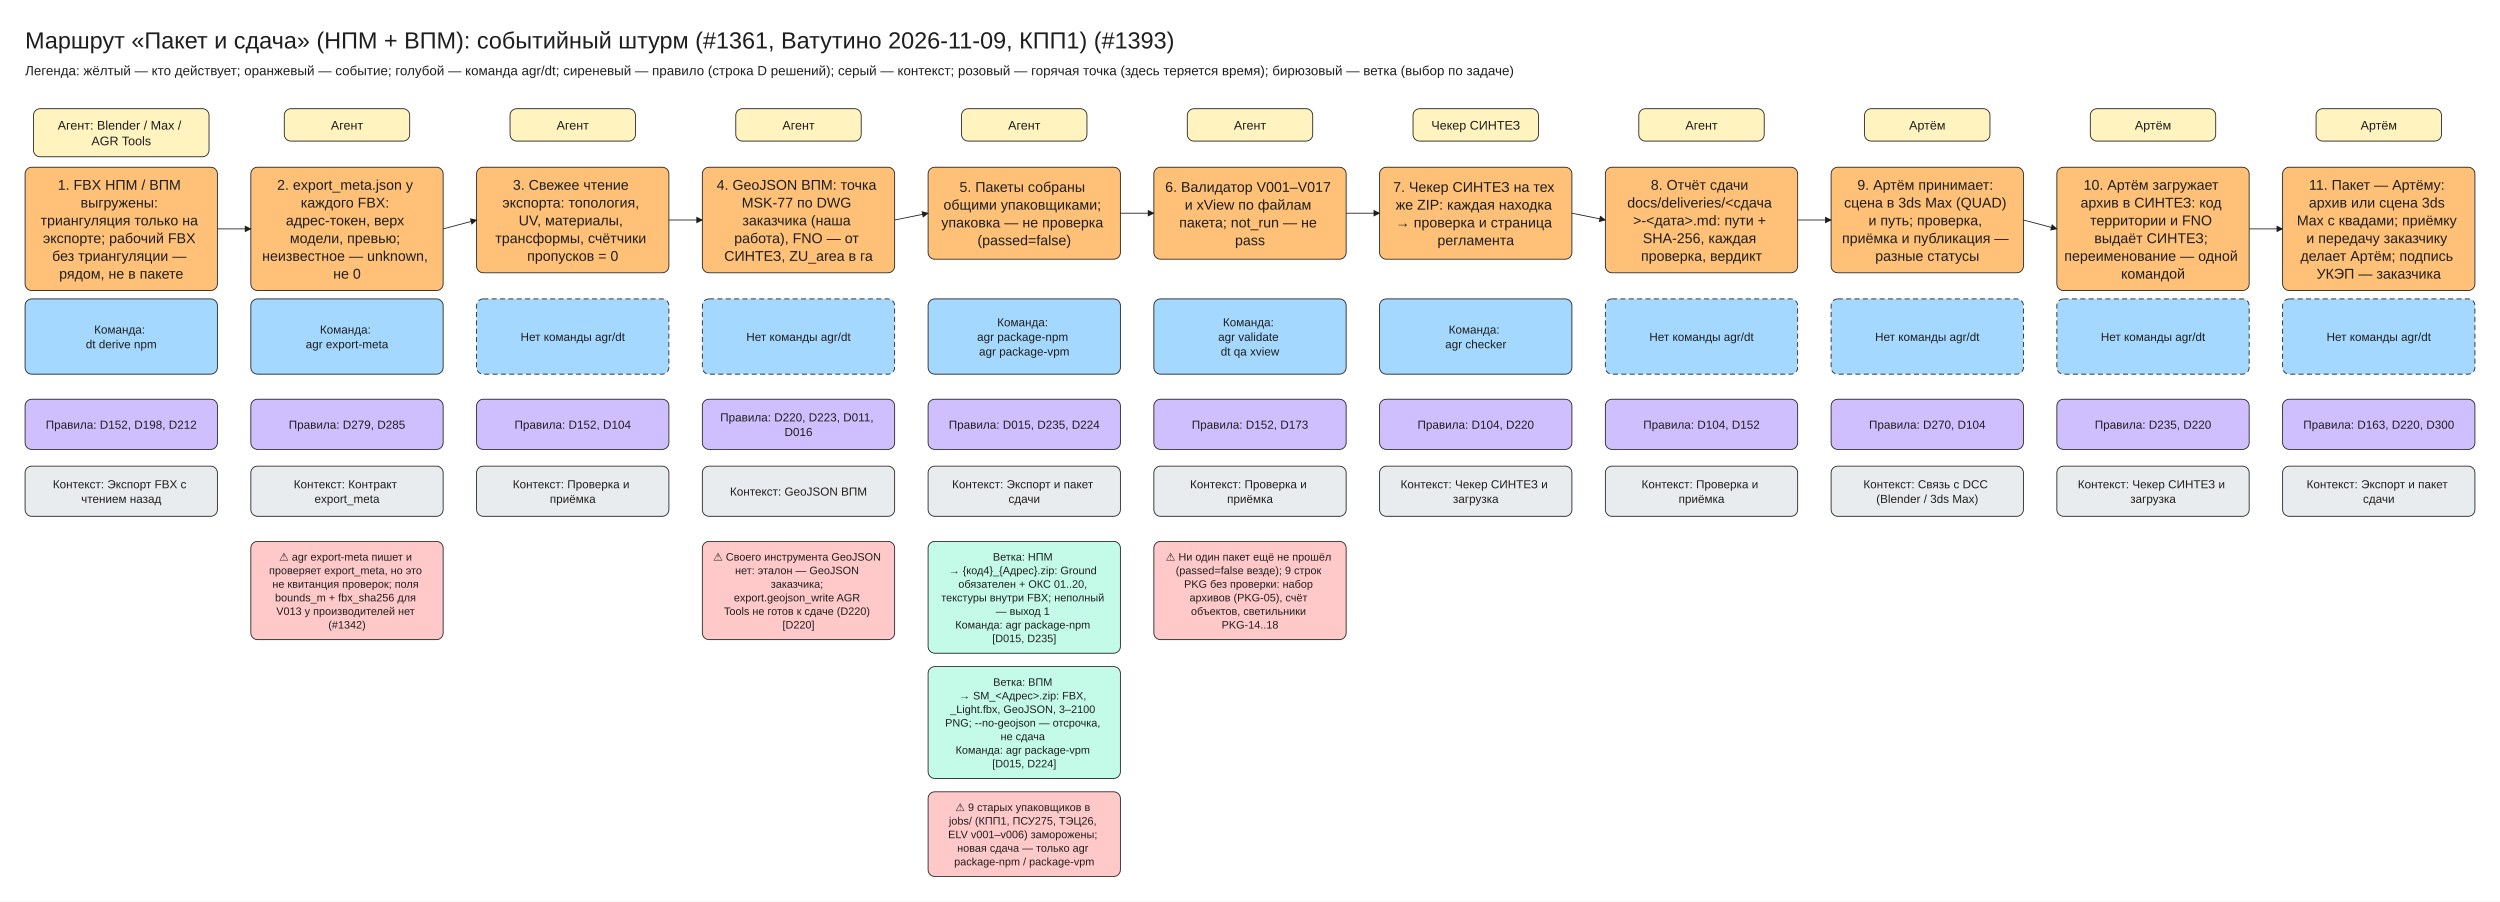
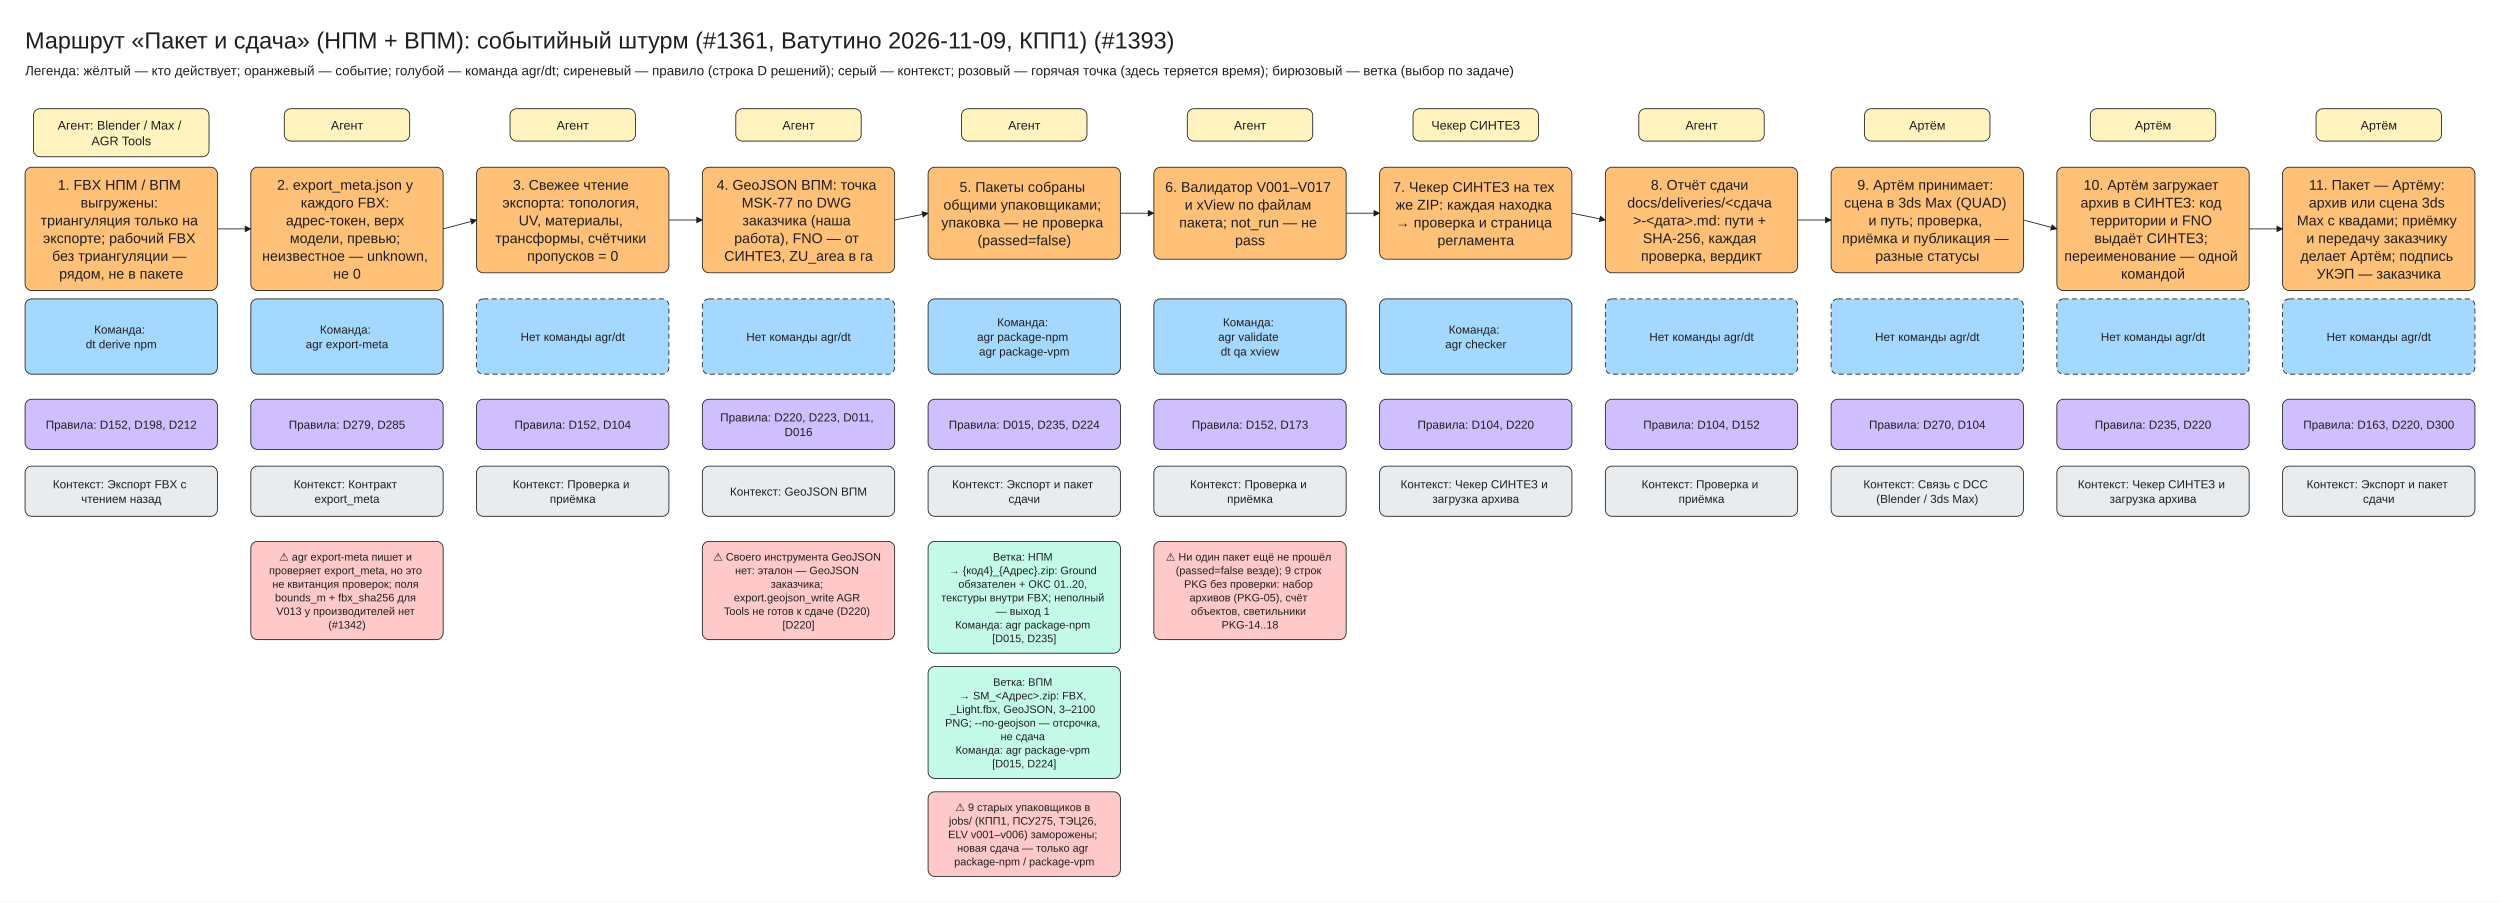
<svg xmlns="http://www.w3.org/2000/svg" viewBox="10 -30 2990 1078" width="2990" height="1078" font-family="Segoe UI, Arial, sans-serif">
  <defs>
    <marker id="arrow" viewBox="0 0 10 10" refX="9" refY="5" markerWidth="8" markerHeight="8" orient="auto-start-reverse">
      <path d="M0,0 L10,5 L0,10 z" fill="#1e1e1e" />
    </marker>
  </defs>
  <rect x="10" y="-30" width="2990" height="1078" fill="#ffffff" />
  <rect x="50" y="100" width="210" height="57.5" rx="8" fill="#fff3bf" stroke="#1e1e1e" />
  <rect x="40" y="170" width="230" height="147.5" rx="8" fill="#ffc078" stroke="#1e1e1e" />
  <rect x="40" y="327.5" width="230" height="90" rx="8" fill="#a5d8ff" stroke="#1e1e1e" />
  <rect x="40" y="447.5" width="230" height="60" rx="8" fill="#d0bfff" stroke="#1e1e1e" />
  <rect x="40" y="527.5" width="230" height="60" rx="8" fill="#e9ecef" stroke="#1e1e1e" />
  <rect x="350" y="100" width="150" height="38.75" rx="8" fill="#fff3bf" stroke="#1e1e1e" />
  <rect x="310" y="170" width="230" height="147.5" rx="8" fill="#ffc078" stroke="#1e1e1e" />
  <line x1="270" y1="243.75" x2="310" y2="243.75" stroke="#1e1e1e" marker-end="url(#arrow)" />
  <rect x="310" y="327.5" width="230" height="90" rx="8" fill="#a5d8ff" stroke="#1e1e1e" />
  <rect x="310" y="447.5" width="230" height="60" rx="8" fill="#d0bfff" stroke="#1e1e1e" />
  <rect x="310" y="527.5" width="230" height="60" rx="8" fill="#e9ecef" stroke="#1e1e1e" />
  <rect x="310" y="617.5" width="230" height="117.5" rx="8" fill="#ffc9c9" stroke="#1e1e1e" />
  <rect x="620" y="100" width="150" height="38.75" rx="8" fill="#fff3bf" stroke="#1e1e1e" />
  <rect x="580" y="170" width="230" height="126.25" rx="8" fill="#ffc078" stroke="#1e1e1e" />
  <line x1="540" y1="243.75" x2="580" y2="233.13" stroke="#1e1e1e" marker-end="url(#arrow)" />
  <rect x="580" y="327.5" width="230" height="90" rx="8" fill="#a5d8ff" stroke="#1e1e1e" stroke-dasharray="6 4" />
  <rect x="580" y="447.5" width="230" height="60" rx="8" fill="#d0bfff" stroke="#1e1e1e" />
  <rect x="580" y="527.5" width="230" height="60" rx="8" fill="#e9ecef" stroke="#1e1e1e" />
  <rect x="890" y="100" width="150" height="38.75" rx="8" fill="#fff3bf" stroke="#1e1e1e" />
  <rect x="850" y="170" width="230" height="126.25" rx="8" fill="#ffc078" stroke="#1e1e1e" />
  <line x1="810" y1="233.12" x2="850" y2="233.12" stroke="#1e1e1e" marker-end="url(#arrow)" />
  <rect x="850" y="327.5" width="230" height="90" rx="8" fill="#a5d8ff" stroke="#1e1e1e" stroke-dasharray="6 4" />
  <rect x="850" y="447.5" width="230" height="60" rx="8" fill="#d0bfff" stroke="#1e1e1e" />
  <rect x="850" y="527.5" width="230" height="60" rx="8" fill="#e9ecef" stroke="#1e1e1e" />
  <rect x="850" y="617.5" width="230" height="117.5" rx="8" fill="#ffc9c9" stroke="#1e1e1e" />
  <rect x="1160" y="100" width="150" height="38.75" rx="8" fill="#fff3bf" stroke="#1e1e1e" />
  <rect x="1120" y="170" width="230" height="110" rx="8" fill="#ffc078" stroke="#1e1e1e" />
  <line x1="1080" y1="233.12" x2="1120" y2="225.0" stroke="#1e1e1e" marker-end="url(#arrow)" />
  <rect x="1120" y="327.5" width="230" height="90" rx="8" fill="#a5d8ff" stroke="#1e1e1e" />
  <rect x="1120" y="447.5" width="230" height="60" rx="8" fill="#d0bfff" stroke="#1e1e1e" />
  <rect x="1120" y="527.5" width="230" height="60" rx="8" fill="#e9ecef" stroke="#1e1e1e" />
  <rect x="1120" y="617.5" width="230" height="133.75" rx="8" fill="#c3fae8" stroke="#1e1e1e" />
  <rect x="1120" y="767.25" width="230" height="133.75" rx="8" fill="#c3fae8" stroke="#1e1e1e" />
  <rect x="1120" y="917.0" width="230" height="101.25" rx="8" fill="#ffc9c9" stroke="#1e1e1e" />
  <rect x="1430" y="100" width="150" height="38.75" rx="8" fill="#fff3bf" stroke="#1e1e1e" />
  <rect x="1390" y="170" width="230" height="110" rx="8" fill="#ffc078" stroke="#1e1e1e" />
  <line x1="1350" y1="225.0" x2="1390" y2="225.0" stroke="#1e1e1e" marker-end="url(#arrow)" />
  <rect x="1390" y="327.5" width="230" height="90" rx="8" fill="#a5d8ff" stroke="#1e1e1e" />
  <rect x="1390" y="447.5" width="230" height="60" rx="8" fill="#d0bfff" stroke="#1e1e1e" />
  <rect x="1390" y="527.5" width="230" height="60" rx="8" fill="#e9ecef" stroke="#1e1e1e" />
  <rect x="1390" y="617.5" width="230" height="117.5" rx="8" fill="#ffc9c9" stroke="#1e1e1e" />
  <rect x="1700" y="100" width="150" height="38.75" rx="8" fill="#fff3bf" stroke="#1e1e1e" />
  <rect x="1660" y="170" width="230" height="110" rx="8" fill="#ffc078" stroke="#1e1e1e" />
  <line x1="1620" y1="225.0" x2="1660" y2="225.0" stroke="#1e1e1e" marker-end="url(#arrow)" />
  <rect x="1660" y="327.5" width="230" height="90" rx="8" fill="#a5d8ff" stroke="#1e1e1e" />
  <rect x="1660" y="447.5" width="230" height="60" rx="8" fill="#d0bfff" stroke="#1e1e1e" />
  <rect x="1660" y="527.5" width="230" height="60" rx="8" fill="#e9ecef" stroke="#1e1e1e" />
  <rect x="1970" y="100" width="150" height="38.75" rx="8" fill="#fff3bf" stroke="#1e1e1e" />
  <rect x="1930" y="170" width="230" height="126.25" rx="8" fill="#ffc078" stroke="#1e1e1e" />
  <line x1="1890" y1="225.0" x2="1930" y2="233.12" stroke="#1e1e1e" marker-end="url(#arrow)" />
  <rect x="1930" y="327.5" width="230" height="90" rx="8" fill="#a5d8ff" stroke="#1e1e1e" stroke-dasharray="6 4" />
  <rect x="1930" y="447.5" width="230" height="60" rx="8" fill="#d0bfff" stroke="#1e1e1e" />
  <rect x="1930" y="527.5" width="230" height="60" rx="8" fill="#e9ecef" stroke="#1e1e1e" />
  <rect x="2240" y="100" width="150" height="38.75" rx="8" fill="#fff3bf" stroke="#1e1e1e" />
  <rect x="2200" y="170" width="230" height="126.25" rx="8" fill="#ffc078" stroke="#1e1e1e" />
  <line x1="2160" y1="233.12" x2="2200" y2="233.12" stroke="#1e1e1e" marker-end="url(#arrow)" />
  <rect x="2200" y="327.5" width="230" height="90" rx="8" fill="#a5d8ff" stroke="#1e1e1e" stroke-dasharray="6 4" />
  <rect x="2200" y="447.5" width="230" height="60" rx="8" fill="#d0bfff" stroke="#1e1e1e" />
  <rect x="2200" y="527.5" width="230" height="60" rx="8" fill="#e9ecef" stroke="#1e1e1e" />
  <rect x="2510" y="100" width="150" height="38.75" rx="8" fill="#fff3bf" stroke="#1e1e1e" />
  <rect x="2470" y="170" width="230" height="147.5" rx="8" fill="#ffc078" stroke="#1e1e1e" />
  <line x1="2430" y1="233.12" x2="2470" y2="243.74" stroke="#1e1e1e" marker-end="url(#arrow)" />
  <rect x="2470" y="327.5" width="230" height="90" rx="8" fill="#a5d8ff" stroke="#1e1e1e" stroke-dasharray="6 4" />
  <rect x="2470" y="447.5" width="230" height="60" rx="8" fill="#d0bfff" stroke="#1e1e1e" />
  <rect x="2470" y="527.5" width="230" height="60" rx="8" fill="#e9ecef" stroke="#1e1e1e" />
  <rect x="2780" y="100" width="150" height="38.75" rx="8" fill="#fff3bf" stroke="#1e1e1e" />
  <rect x="2740" y="170" width="230" height="147.5" rx="8" fill="#ffc078" stroke="#1e1e1e" />
  <line x1="2700" y1="243.75" x2="2740" y2="243.75" stroke="#1e1e1e" marker-end="url(#arrow)" />
  <rect x="2740" y="327.5" width="230" height="90" rx="8" fill="#a5d8ff" stroke="#1e1e1e" stroke-dasharray="6 4" />
  <rect x="2740" y="447.5" width="230" height="60" rx="8" fill="#d0bfff" stroke="#1e1e1e" />
  <rect x="2740" y="527.5" width="230" height="60" rx="8" fill="#e9ecef" stroke="#1e1e1e" />
  <text x="40" y="0" font-size="28" text-anchor="start" fill="#1e1e1e">
    <tspan x="40" dy="28">Маршрут «Пакет и сдача» (НПМ + ВПМ): событийный штурм (#1361, Ватутино 2026-11-09, КПП1) (#1393)</tspan>
  </text>
  <text x="40" y="44" font-size="16" text-anchor="start" fill="#1e1e1e">
    <tspan x="40" dy="16">Легенда: жёлтый — кто действует; оранжевый — событие; голубой — команда agr/dt; сиреневый — правило (строка D решений); серый — контекст; розовый — горячая точка (здесь теряется время); бирюзовый — ветка (выбор по задаче)</tspan>
  </text>
  <text x="155.0" y="110.0" font-size="15" text-anchor="middle" fill="#1e1e1e">
    <tspan x="155.0" dy="15">Агент: Blender / Max /</tspan>
    <tspan x="155.0" dy="18.75">AGR Tools</tspan>
  </text>
  <text x="155.0" y="180.0" font-size="17" text-anchor="middle" fill="#1e1e1e">
    <tspan x="155.0" dy="17">1. FBX НПМ / ВПМ</tspan>
    <tspan x="155.0" dy="21.25">выгружены:</tspan>
    <tspan x="155.0" dy="21.25">триангуляция только на</tspan>
    <tspan x="155.0" dy="21.25">экспорте; рабочий FBX</tspan>
    <tspan x="155.0" dy="21.25">без триангуляции —</tspan>
    <tspan x="155.0" dy="21.25">рядом, не в пакете</tspan>
  </text>
  <text x="155.0" y="355.0" font-size="14" text-anchor="middle" fill="#1e1e1e">
    <tspan x="155.0" dy="14">Команда:</tspan>
    <tspan x="155.0" dy="17.5">dt derive npm</tspan>
  </text>
  <text x="155.0" y="468.75" font-size="14" text-anchor="middle" fill="#1e1e1e">
    <tspan x="155.0" dy="14">Правила: D152, D198, D212</tspan>
  </text>
  <text x="155.0" y="540.0" font-size="14" text-anchor="middle" fill="#1e1e1e">
    <tspan x="155.0" dy="14">Контекст: Экспорт FBX с</tspan>
    <tspan x="155.0" dy="17.5">чтением назад</tspan>
  </text>
  <text x="425.0" y="110.0" font-size="15" text-anchor="middle" fill="#1e1e1e">
    <tspan x="425.0" dy="15">Агент</tspan>
  </text>
  <text x="425.0" y="180.0" font-size="17" text-anchor="middle" fill="#1e1e1e">
    <tspan x="425.0" dy="17">2. export_meta.json у</tspan>
    <tspan x="425.0" dy="21.25">каждого FBX:</tspan>
    <tspan x="425.0" dy="21.25">адрес-токен, верх</tspan>
    <tspan x="425.0" dy="21.25">модели, превью;</tspan>
    <tspan x="425.0" dy="21.25">неизвестное — unknown,</tspan>
    <tspan x="425.0" dy="21.25">не 0</tspan>
  </text>
  <text x="425.0" y="355.0" font-size="14" text-anchor="middle" fill="#1e1e1e">
    <tspan x="425.0" dy="14">Команда:</tspan>
    <tspan x="425.0" dy="17.5">agr export-meta</tspan>
  </text>
  <text x="425.0" y="468.75" font-size="14" text-anchor="middle" fill="#1e1e1e">
    <tspan x="425.0" dy="14">Правила: D279, D285</tspan>
  </text>
  <text x="425.0" y="540.0" font-size="14" text-anchor="middle" fill="#1e1e1e">
    <tspan x="425.0" dy="14">Контекст: Контракт</tspan>
    <tspan x="425.0" dy="17.5">export_meta</tspan>
  </text>
  <text x="425.0" y="627.5" font-size="13" text-anchor="middle" fill="#1e1e1e">
    <tspan x="425.0" dy="13">⚠ agr export-meta пишет и</tspan>
    <tspan x="425.0" dy="16.25">проверяет export_meta, но это</tspan>
    <tspan x="425.0" dy="16.25">не квитанция проверок; поля</tspan>
    <tspan x="425.0" dy="16.25">bounds_m + fbx_sha256 для</tspan>
    <tspan x="425.0" dy="16.25">V013 у производителей нет</tspan>
    <tspan x="425.0" dy="16.25">(#1342)</tspan>
  </text>
  <text x="695.0" y="110.0" font-size="15" text-anchor="middle" fill="#1e1e1e">
    <tspan x="695.0" dy="15">Агент</tspan>
  </text>
  <text x="695.0" y="180.0" font-size="17" text-anchor="middle" fill="#1e1e1e">
    <tspan x="695.0" dy="17">3. Свежее чтение</tspan>
    <tspan x="695.0" dy="21.25">экспорта: топология,</tspan>
    <tspan x="695.0" dy="21.25">UV, материалы,</tspan>
    <tspan x="695.0" dy="21.25">трансформы, счётчики</tspan>
    <tspan x="695.0" dy="21.25">пропусков = 0</tspan>
  </text>
  <text x="695.0" y="363.75" font-size="14" text-anchor="middle" fill="#1e1e1e">
    <tspan x="695.0" dy="14">Нет команды agr/dt</tspan>
  </text>
  <text x="695.0" y="468.75" font-size="14" text-anchor="middle" fill="#1e1e1e">
    <tspan x="695.0" dy="14">Правила: D152, D104</tspan>
  </text>
  <text x="695.0" y="540.0" font-size="14" text-anchor="middle" fill="#1e1e1e">
    <tspan x="695.0" dy="14">Контекст: Проверка и</tspan>
    <tspan x="695.0" dy="17.5">приёмка</tspan>
  </text>
  <text x="965.0" y="110.0" font-size="15" text-anchor="middle" fill="#1e1e1e">
    <tspan x="965.0" dy="15">Агент</tspan>
  </text>
  <text x="965.0" y="180.0" font-size="17" text-anchor="middle" fill="#1e1e1e">
    <tspan x="965.0" dy="17">4. GeoJSON ВПМ: точка</tspan>
    <tspan x="965.0" dy="21.25">MSK-77 по DWG</tspan>
    <tspan x="965.0" dy="21.25">заказчика (наша</tspan>
    <tspan x="965.0" dy="21.25">работа), FNO — от</tspan>
    <tspan x="965.0" dy="21.25">СИНТЕЗ, ZU_area в га</tspan>
  </text>
  <text x="965.0" y="363.75" font-size="14" text-anchor="middle" fill="#1e1e1e">
    <tspan x="965.0" dy="14">Нет команды agr/dt</tspan>
  </text>
  <text x="965.0" y="460.0" font-size="14" text-anchor="middle" fill="#1e1e1e">
    <tspan x="965.0" dy="14">Правила: D220, D223, D011,</tspan>
    <tspan x="965.0" dy="17.5">D016</tspan>
  </text>
  <text x="965.0" y="548.75" font-size="14" text-anchor="middle" fill="#1e1e1e">
    <tspan x="965.0" dy="14">Контекст: GeoJSON ВПМ</tspan>
  </text>
  <text x="965.0" y="627.5" font-size="13" text-anchor="middle" fill="#1e1e1e">
    <tspan x="965.0" dy="13">⚠ Своего инструмента GeoJSON</tspan>
    <tspan x="965.0" dy="16.25">нет: эталон — GeoJSON</tspan>
    <tspan x="965.0" dy="16.25">заказчика;</tspan>
    <tspan x="965.0" dy="16.25">export.geojson_write AGR</tspan>
    <tspan x="965.0" dy="16.25">Tools не готов к сдаче (D220)</tspan>
    <tspan x="965.0" dy="16.25">[D220]</tspan>
  </text>
  <text x="1235.0" y="110.0" font-size="15" text-anchor="middle" fill="#1e1e1e">
    <tspan x="1235.0" dy="15">Агент</tspan>
  </text>
  <text x="1235.0" y="182.5" font-size="17" text-anchor="middle" fill="#1e1e1e">
    <tspan x="1235.0" dy="17">5. Пакеты собраны</tspan>
    <tspan x="1235.0" dy="21.25">общими упаковщиками;</tspan>
    <tspan x="1235.0" dy="21.25">упаковка — не проверка</tspan>
    <tspan x="1235.0" dy="21.25">(passed=false)</tspan>
  </text>
  <text x="1235.0" y="346.25" font-size="14" text-anchor="middle" fill="#1e1e1e">
    <tspan x="1235.0" dy="14">Команда:</tspan>
    <tspan x="1235.0" dy="17.5">agr package-npm</tspan>
    <tspan x="1235.0" dy="17.5">agr package-vpm</tspan>
  </text>
  <text x="1235.0" y="468.75" font-size="14" text-anchor="middle" fill="#1e1e1e">
    <tspan x="1235.0" dy="14">Правила: D015, D235, D224</tspan>
  </text>
  <text x="1235.0" y="540.0" font-size="14" text-anchor="middle" fill="#1e1e1e">
    <tspan x="1235.0" dy="14">Контекст: Экспорт и пакет</tspan>
    <tspan x="1235.0" dy="17.5">сдачи</tspan>
  </text>
  <text x="1235.0" y="627.5" font-size="13" text-anchor="middle" fill="#1e1e1e">
    <tspan x="1235.0" dy="13">Ветка: НПМ</tspan>
    <tspan x="1235.0" dy="16.25">→ {код4}_{Адрес}.zip: Ground</tspan>
    <tspan x="1235.0" dy="16.25">обязателен + ОКС 01..20,</tspan>
    <tspan x="1235.0" dy="16.25">текстуры внутри FBX; неполный</tspan>
    <tspan x="1235.0" dy="16.25">— выход 1</tspan>
    <tspan x="1235.0" dy="16.25">Команда: agr package-npm</tspan>
    <tspan x="1235.0" dy="16.25">[D015, D235]</tspan>
  </text>
  <text x="1235.0" y="777.25" font-size="13" text-anchor="middle" fill="#1e1e1e">
    <tspan x="1235.0" dy="13">Ветка: ВПМ</tspan>
    <tspan x="1235.0" dy="16.25">→ SM_&lt;Адрес&gt;.zip: FBX,</tspan>
    <tspan x="1235.0" dy="16.25">_Light.fbx, GeoJSON, 3–2100</tspan>
    <tspan x="1235.0" dy="16.25">PNG; --no-geojson — отсрочка,</tspan>
    <tspan x="1235.0" dy="16.25">не сдача</tspan>
    <tspan x="1235.0" dy="16.25">Команда: agr package-vpm</tspan>
    <tspan x="1235.0" dy="16.25">[D015, D224]</tspan>
  </text>
  <text x="1235.0" y="927.0" font-size="13" text-anchor="middle" fill="#1e1e1e">
    <tspan x="1235.0" dy="13">⚠ 9 старых упаковщиков в</tspan>
    <tspan x="1235.0" dy="16.25">jobs/ (КПП1, ПСУ275, ТЭЦ26,</tspan>
    <tspan x="1235.0" dy="16.25">ELV v001–v006) заморожены;</tspan>
    <tspan x="1235.0" dy="16.25">новая сдача — только agr</tspan>
    <tspan x="1235.0" dy="16.25">package-npm / package-vpm</tspan>
  </text>
  <text x="1505.0" y="110.0" font-size="15" text-anchor="middle" fill="#1e1e1e">
    <tspan x="1505.0" dy="15">Агент</tspan>
  </text>
  <text x="1505.0" y="182.5" font-size="17" text-anchor="middle" fill="#1e1e1e">
    <tspan x="1505.0" dy="17">6. Валидатор V001–V017</tspan>
    <tspan x="1505.0" dy="21.25">и xView по файлам</tspan>
    <tspan x="1505.0" dy="21.25">пакета; not_run — не</tspan>
    <tspan x="1505.0" dy="21.25">pass</tspan>
  </text>
  <text x="1505.0" y="346.25" font-size="14" text-anchor="middle" fill="#1e1e1e">
    <tspan x="1505.0" dy="14">Команда:</tspan>
    <tspan x="1505.0" dy="17.5">agr validate</tspan>
    <tspan x="1505.0" dy="17.5">dt qa xview</tspan>
  </text>
  <text x="1505.0" y="468.75" font-size="14" text-anchor="middle" fill="#1e1e1e">
    <tspan x="1505.0" dy="14">Правила: D152, D173</tspan>
  </text>
  <text x="1505.0" y="540.0" font-size="14" text-anchor="middle" fill="#1e1e1e">
    <tspan x="1505.0" dy="14">Контекст: Проверка и</tspan>
    <tspan x="1505.0" dy="17.5">приёмка</tspan>
  </text>
  <text x="1505.0" y="627.5" font-size="13" text-anchor="middle" fill="#1e1e1e">
    <tspan x="1505.0" dy="13">⚠ Ни один пакет ещё не прошёл</tspan>
    <tspan x="1505.0" dy="16.25">(passed=false везде); 9 строк</tspan>
    <tspan x="1505.0" dy="16.25">PKG без проверки: набор</tspan>
    <tspan x="1505.0" dy="16.25">архивов (PKG-05), счёт</tspan>
    <tspan x="1505.0" dy="16.25">объектов, светильники</tspan>
    <tspan x="1505.0" dy="16.25">PKG-14..18</tspan>
  </text>
  <text x="1775.0" y="110.0" font-size="15" text-anchor="middle" fill="#1e1e1e">
    <tspan x="1775.0" dy="15">Чекер СИНТЕЗ</tspan>
  </text>
  <text x="1775.0" y="182.5" font-size="17" text-anchor="middle" fill="#1e1e1e">
    <tspan x="1775.0" dy="17">7. Чекер СИНТЕЗ на тех</tspan>
    <tspan x="1775.0" dy="21.25">же ZIP: каждая находка</tspan>
    <tspan x="1775.0" dy="21.25">→ проверка и страница</tspan>
    <tspan x="1775.0" dy="21.25">регламента</tspan>
  </text>
  <text x="1775.0" y="355.0" font-size="14" text-anchor="middle" fill="#1e1e1e">
    <tspan x="1775.0" dy="14">Команда:</tspan>
    <tspan x="1775.0" dy="17.5">agr checker</tspan>
  </text>
  <text x="1775.0" y="468.75" font-size="14" text-anchor="middle" fill="#1e1e1e">
    <tspan x="1775.0" dy="14">Правила: D104, D220</tspan>
  </text>
  <text x="1775.0" y="540.0" font-size="14" text-anchor="middle" fill="#1e1e1e">
    <tspan x="1775.0" dy="14">Контекст: Чекер СИНТЕЗ и</tspan>
-     <tspan x="1775.0" dy="17.5">загрузка</tspan>
+     <tspan x="1775.0" dy="17.5">загрузка архива</tspan>
  </text>
  <text x="2045.0" y="110.0" font-size="15" text-anchor="middle" fill="#1e1e1e">
    <tspan x="2045.0" dy="15">Агент</tspan>
  </text>
  <text x="2045.0" y="180.0" font-size="17" text-anchor="middle" fill="#1e1e1e">
    <tspan x="2045.0" dy="17">8. Отчёт сдачи</tspan>
    <tspan x="2045.0" dy="21.25">docs/deliveries/&lt;сдача</tspan>
    <tspan x="2045.0" dy="21.25">&gt;-&lt;дата&gt;.md: пути +</tspan>
    <tspan x="2045.0" dy="21.25">SHA-256, каждая</tspan>
    <tspan x="2045.0" dy="21.25">проверка, вердикт</tspan>
  </text>
  <text x="2045.0" y="363.75" font-size="14" text-anchor="middle" fill="#1e1e1e">
    <tspan x="2045.0" dy="14">Нет команды agr/dt</tspan>
  </text>
  <text x="2045.0" y="468.75" font-size="14" text-anchor="middle" fill="#1e1e1e">
    <tspan x="2045.0" dy="14">Правила: D104, D152</tspan>
  </text>
  <text x="2045.0" y="540.0" font-size="14" text-anchor="middle" fill="#1e1e1e">
    <tspan x="2045.0" dy="14">Контекст: Проверка и</tspan>
    <tspan x="2045.0" dy="17.5">приёмка</tspan>
  </text>
  <text x="2315.0" y="110.0" font-size="15" text-anchor="middle" fill="#1e1e1e">
    <tspan x="2315.0" dy="15">Артём</tspan>
  </text>
  <text x="2315.0" y="180.0" font-size="17" text-anchor="middle" fill="#1e1e1e">
    <tspan x="2315.0" dy="17">9. Артём принимает:</tspan>
    <tspan x="2315.0" dy="21.25">сцена в 3ds Max (QUAD)</tspan>
    <tspan x="2315.0" dy="21.25">и путь; проверка,</tspan>
    <tspan x="2315.0" dy="21.25">приёмка и публикация —</tspan>
    <tspan x="2315.0" dy="21.25">разные статусы</tspan>
  </text>
  <text x="2315.0" y="363.75" font-size="14" text-anchor="middle" fill="#1e1e1e">
    <tspan x="2315.0" dy="14">Нет команды agr/dt</tspan>
  </text>
  <text x="2315.0" y="468.75" font-size="14" text-anchor="middle" fill="#1e1e1e">
    <tspan x="2315.0" dy="14">Правила: D270, D104</tspan>
  </text>
  <text x="2315.0" y="540.0" font-size="14" text-anchor="middle" fill="#1e1e1e">
    <tspan x="2315.0" dy="14">Контекст: Связь с DCC</tspan>
    <tspan x="2315.0" dy="17.5">(Blender / 3ds Max)</tspan>
  </text>
  <text x="2585.0" y="110.0" font-size="15" text-anchor="middle" fill="#1e1e1e">
    <tspan x="2585.0" dy="15">Артём</tspan>
  </text>
  <text x="2585.0" y="180.0" font-size="17" text-anchor="middle" fill="#1e1e1e">
    <tspan x="2585.0" dy="17">10. Артём загружает</tspan>
    <tspan x="2585.0" dy="21.25">архив в СИНТЕЗ: код</tspan>
    <tspan x="2585.0" dy="21.25">территории и FNO</tspan>
    <tspan x="2585.0" dy="21.25">выдаёт СИНТЕЗ;</tspan>
    <tspan x="2585.0" dy="21.25">переименование — одной</tspan>
    <tspan x="2585.0" dy="21.25">командой</tspan>
  </text>
  <text x="2585.0" y="363.75" font-size="14" text-anchor="middle" fill="#1e1e1e">
    <tspan x="2585.0" dy="14">Нет команды agr/dt</tspan>
  </text>
  <text x="2585.0" y="468.75" font-size="14" text-anchor="middle" fill="#1e1e1e">
    <tspan x="2585.0" dy="14">Правила: D235, D220</tspan>
  </text>
  <text x="2585.0" y="540.0" font-size="14" text-anchor="middle" fill="#1e1e1e">
    <tspan x="2585.0" dy="14">Контекст: Чекер СИНТЕЗ и</tspan>
-     <tspan x="2585.0" dy="17.5">загрузка</tspan>
+     <tspan x="2585.0" dy="17.5">загрузка архива</tspan>
  </text>
  <text x="2855.0" y="110.0" font-size="15" text-anchor="middle" fill="#1e1e1e">
    <tspan x="2855.0" dy="15">Артём</tspan>
  </text>
  <text x="2855.0" y="180.0" font-size="17" text-anchor="middle" fill="#1e1e1e">
    <tspan x="2855.0" dy="17">11. Пакет — Артёму:</tspan>
    <tspan x="2855.0" dy="21.25">архив или сцена 3ds</tspan>
    <tspan x="2855.0" dy="21.25">Max с квадами; приёмку</tspan>
    <tspan x="2855.0" dy="21.25">и передачу заказчику</tspan>
    <tspan x="2855.0" dy="21.25">делает Артём; подпись</tspan>
    <tspan x="2855.0" dy="21.25">УКЭП — заказчика</tspan>
  </text>
  <text x="2855.0" y="363.75" font-size="14" text-anchor="middle" fill="#1e1e1e">
    <tspan x="2855.0" dy="14">Нет команды agr/dt</tspan>
  </text>
  <text x="2855.0" y="468.75" font-size="14" text-anchor="middle" fill="#1e1e1e">
    <tspan x="2855.0" dy="14">Правила: D163, D220, D300</tspan>
  </text>
  <text x="2855.0" y="540.0" font-size="14" text-anchor="middle" fill="#1e1e1e">
    <tspan x="2855.0" dy="14">Контекст: Экспорт и пакет</tspan>
    <tspan x="2855.0" dy="17.5">сдачи</tspan>
  </text>
</svg>
